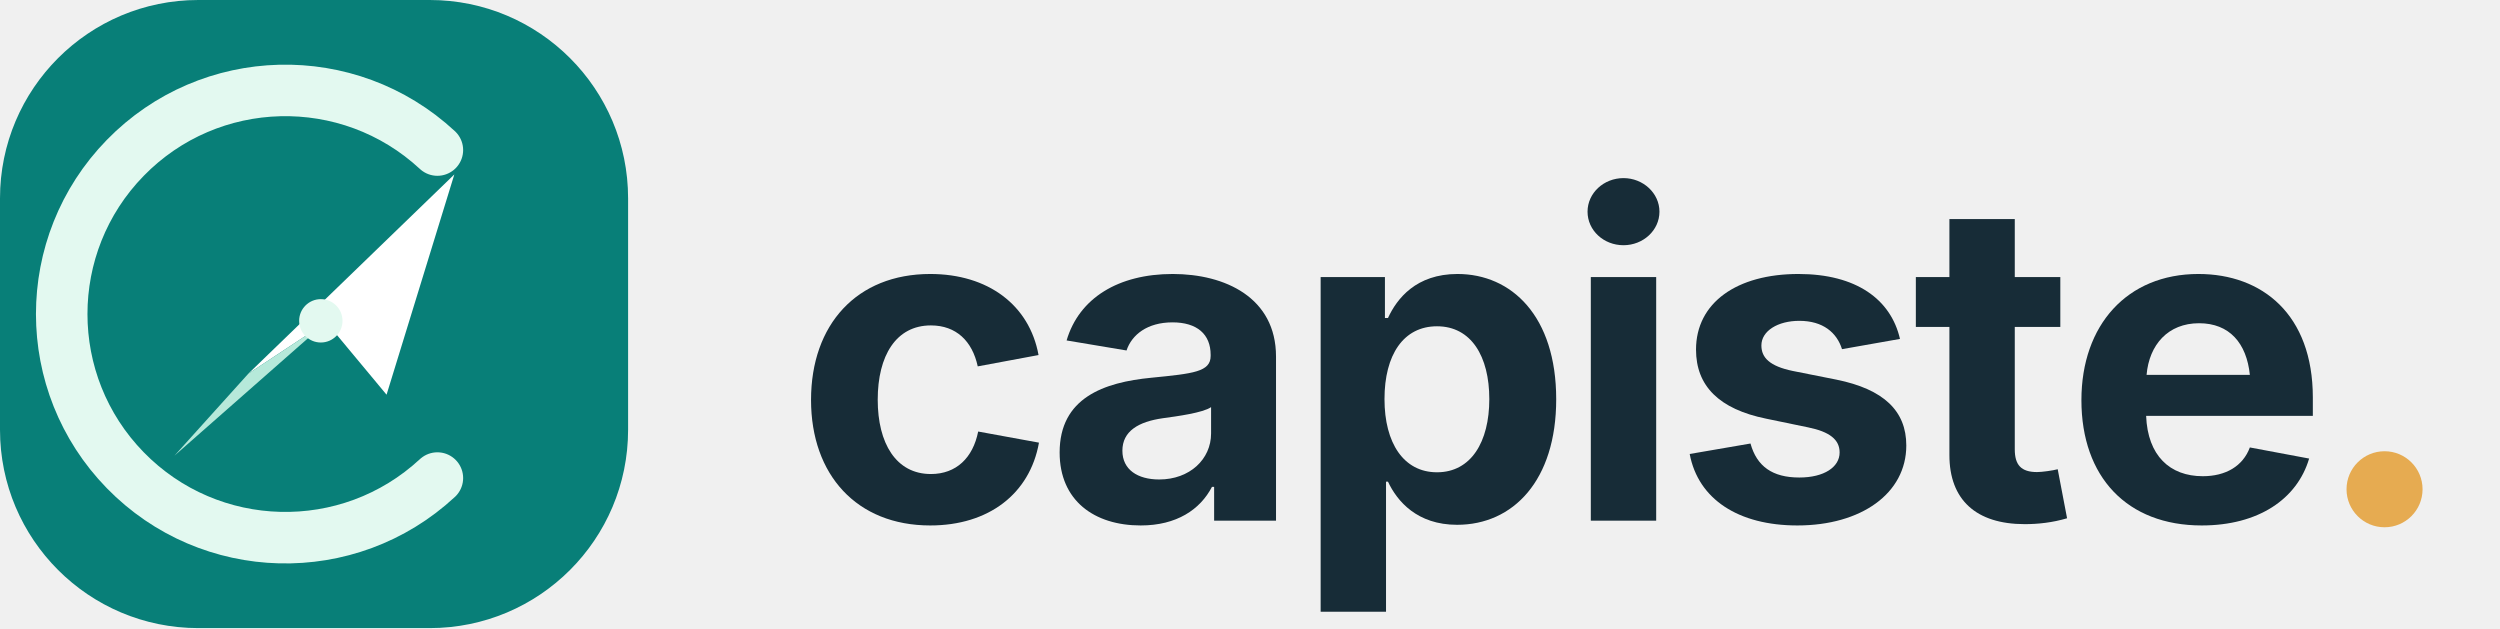
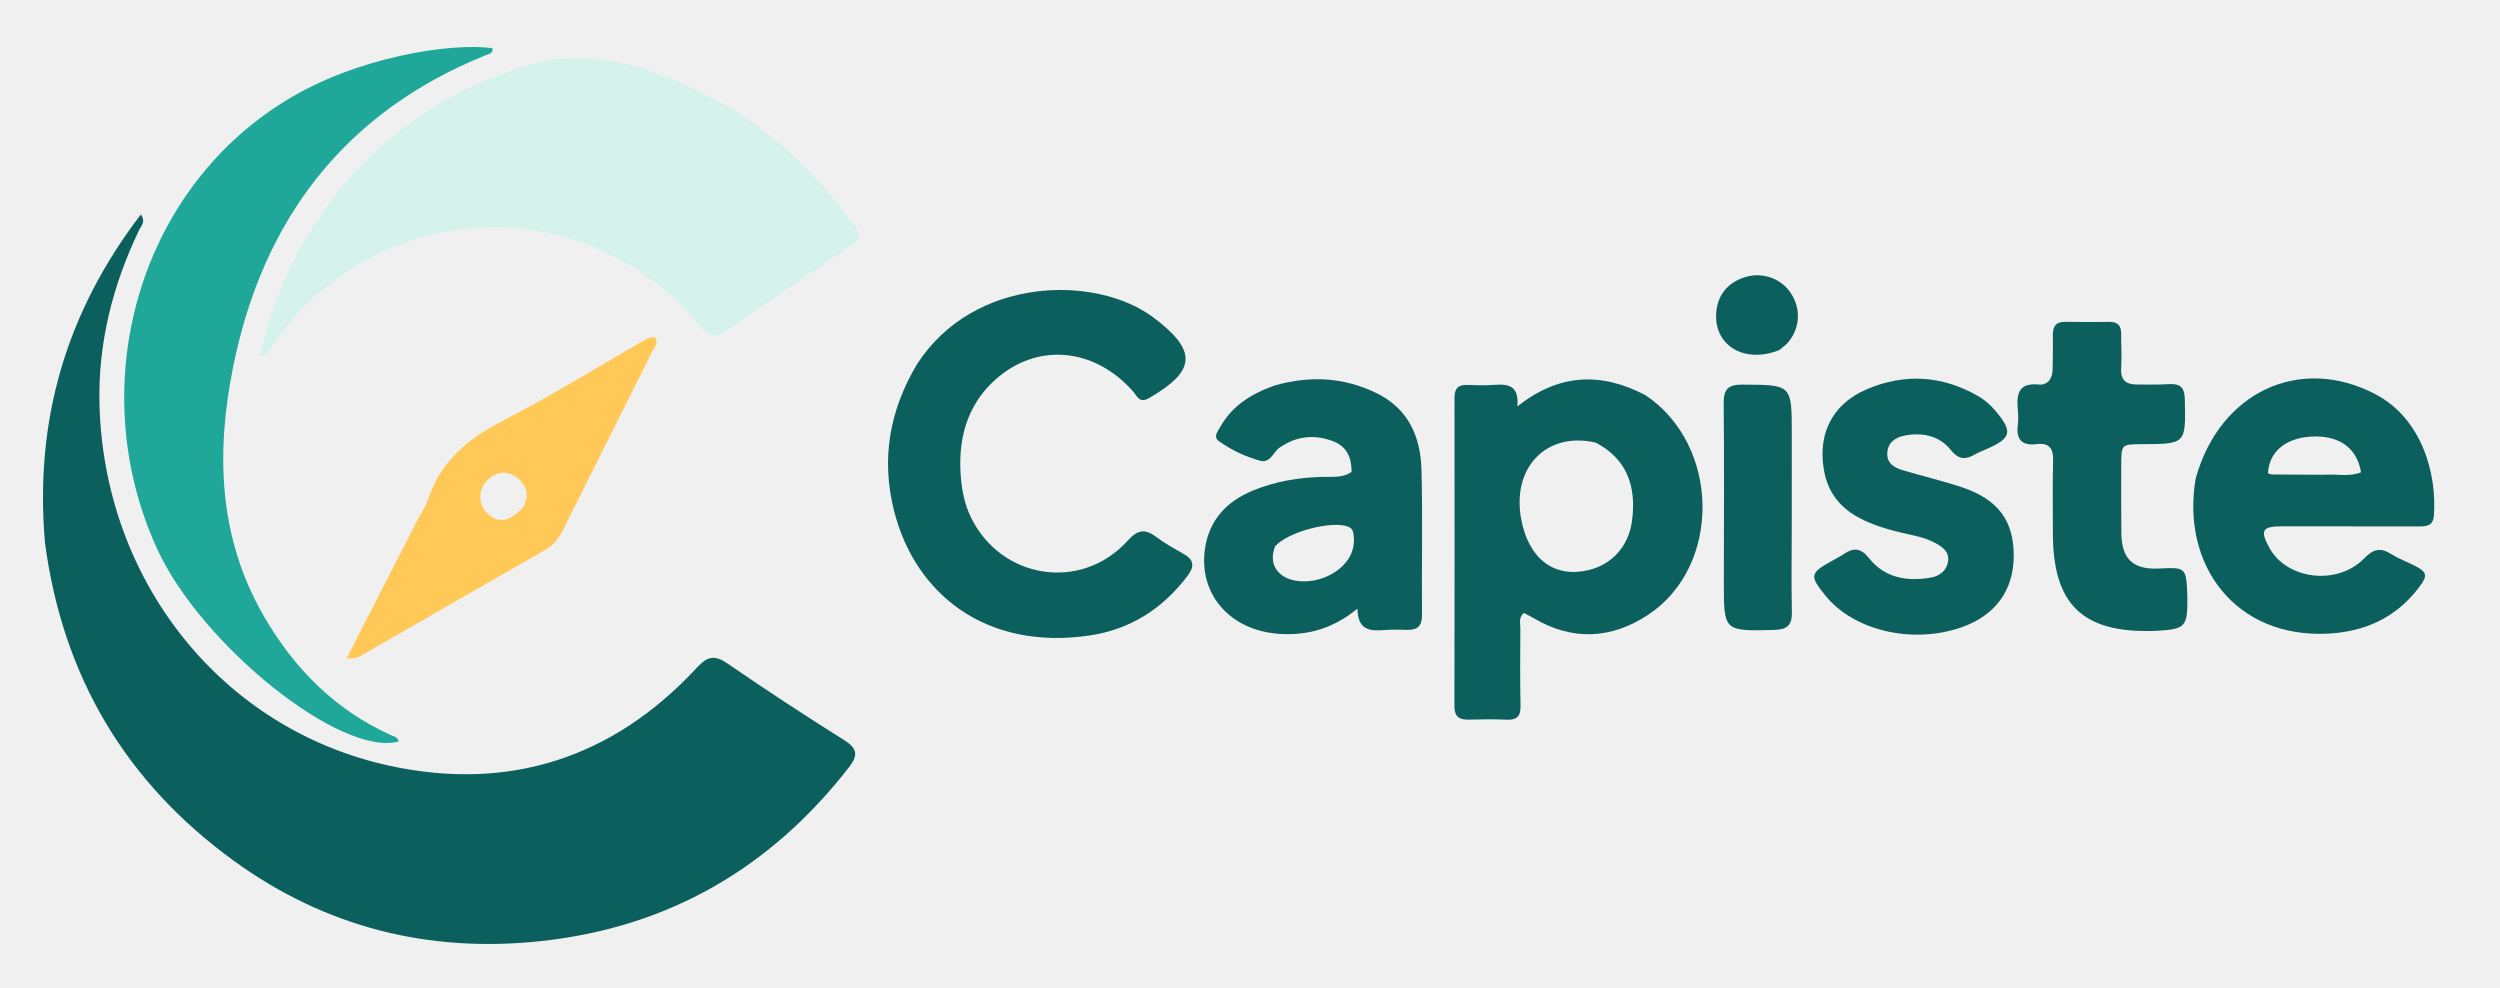
- <svg xmlns="http://www.w3.org/2000/svg" viewBox="0 0 302.5 76" role="img">
-   <g>
-     <rect x="0" y="0" width="76" height="76" rx="24" fill="#087F78" />
-     <g transform="translate(38 38) scale(.82) translate(-38 -38)">
-       <g transform="translate(-12 -12)">
-         <path d="M68.2 25.8A33 33 0 1 0 68.2 74.2" stroke="#E3F9F0" stroke-width="7.6" stroke-linecap="round" fill="none" />
-         <path d="M40.3 58.8 70.7 29.4 60.7 61.9 51.8 51.2Z" fill="#FFFFFF" />
-         <path d="M40.3 58.8 29.4 70.9 51.8 51.2Z" fill="#B6E9DA" />
-         <circle cx="51" cy="51" r="3.2" fill="#E3F9F0" />
-       </g>
-     </g>
-   </g>
-   <g transform="translate(96 63)" fill="#172C37">
-     <g transform="scale(0.0263672 -0.0263672)">
-       <path transform="translate(0.00 0)" d="M628 -22C896 -22 1085 123 1127 358L848 409C824 288 747 214 631 214C471 214 387 355 387 555C387 757 471 896 631 896C747 896 821 824 846 708L1125 760C1083 990 893 1132 628 1132C291 1132 81 900 81 554C81 210 291 -22 628 -22Z" />
-       <path transform="translate(1153.80 0)" d="M440 -22C605 -22 713 51 767 155H777V0H1061V753C1061 1024 827 1132 587 1132C337 1132 157 1021 100 827L375 781C399 853 470 910 586 910C698 910 761 856 761 761V756C761 683 682 675 490 656C270 635 68 563 68 313C68 92 227 -22 440 -22ZM525 189C426 189 356 234 356 321C356 411 430 454 541 470C607 479 726 495 763 521V400C763 282 665 189 525 189Z" />
-       <path transform="translate(2291.60 0)" d="M128 -418H428V179H437C479 89 571 -19 754 -19C1012 -19 1209 185 1209 557C1209 939 1004 1132 756 1132C566 1132 478 1019 437 930H423V1118H128ZM662 222C509 222 421 356 421 558C421 761 508 892 662 892C819 892 902 754 902 558C902 361 818 222 662 222Z" />
-       <path transform="translate(3531.40 0)" d="M128 0H428V1118H128ZM278 1264C368 1264 443 1332 443 1418C443 1503 368 1572 278 1572C187 1572 113 1503 113 1418C113 1332 187 1264 278 1264Z" />
-       <path transform="translate(4035.20 0)" d="M572 -22C865 -22 1072 125 1072 345C1072 504 968 603 752 647L551 687C445 709 407 748 407 804C407 871 483 917 581 917C690 917 753 863 777 787L1043 834C1001 1016 842 1132 577 1132C294 1132 107 1000 107 785C107 618 213 512 429 468L622 428C720 408 766 372 766 313C766 246 695 198 581 198C458 198 386 249 357 354L78 306C117 98 302 -22 572 -22Z" />
-       <path transform="translate(5131.00 0)" d="M683 1118H474V1384H174V1118H20V889H174V301C174 96 296 -16 520 -16C580 -16 647 -9 714 11L671 236C649 230 599 223 576 223C503 223 474 256 474 327V889H683Z" />
-       <path transform="translate(5829.80 0)" d="M633 -22C893 -22 1071 99 1126 285L854 336C822 250 743 204 638 204C487 204 385 298 378 481H1143V565C1143 947 910 1132 618 1132C291 1132 81 898 81 553C81 200 291 -22 633 -22ZM380 669C392 807 478 906 621 906C760 906 839 815 854 669Z" />
-     </g>
-   </g>
-   <circle cx="288.53" cy="59.2" r="4.6" fill="#E6AB51" />
+ <svg xmlns="http://www.w3.org/2000/svg" viewBox="126 228 790 312" aria-label="Capiste — symbole boussole et nom" role="img">
+   <path fill="#0B5F5D" d=" M140.214,399.528   C136.851,360.801 146.947,326.55 170.52,295.765   C172.113,298.116 170.665,299.249 170.073,300.472   C161.606,317.997 156.925,336.497 157.44,355.94   C158.904,411.269 195.708,458.442 249.228,470.008   C286.874,478.143 319.782,467.541 346.198,438.998   C349.675,435.241 351.909,434.922 356.043,437.769   C368.109,446.081 380.388,454.097 392.789,461.902   C396.975,464.536 397.205,466.692 394.273,470.462   C369.51,502.304 337.303,520.993 297.119,525.368   C261.56,529.239 228.862,521.041 199.889,500.012   C165.83,475.292 145.835,441.858 140.214,399.528  z" />
+   <path fill="#D6F3EB" d=" M218.573,310.66   C234.503,280.038 258.537,259.618 291.108,249.088   C309.762,243.058 326.978,247.725 343.818,255.363   C364.608,264.792 381.441,279.146 394.802,297.613   C398.656,302.939 398.585,303.172 393.193,306.826   C380.646,315.328 368.037,323.745 355.637,332.458   C352.092,334.949 350.132,334.456 347.436,331.218   C315.192,292.478 259.913,289.148 223.381,323.696   C219.148,327.7 215.576,332.342 212.193,337.106   C211.287,338.382 210.814,340.2 208.101,340.521   C210.571,330.104 213.818,320.33 218.573,310.66  z" />
+   <path fill="#1FA79A" d=" M216.054,259.961   C238.418,246.005 268.508,241.426 281.604,243.213   C281.905,244.87 280.555,245.012 279.543,245.42   C234.853,263.455 209.153,297.267 199.735,343.623   C194.233,370.706 194.907,397.614 209.322,422.607   C218.906,439.224 231.788,452.224 249.397,460.253   C250.397,460.709 251.736,460.831 251.959,462.301   C233.761,467.31 189.536,431.819 175.609,401.36   C152.41,350.623 169.154,288.869 216.054,259.961  z" />
+   <path fill="#0B5F5D" d=" M645.962,352.877   C669.66,368.726 670.074,406.969 646.774,422.302   C635.122,429.969 622.804,430.592 610.51,423.264   C609.536,422.684 608.506,422.196 607.548,421.69   C605.796,423.147 606.442,424.938 606.431,426.506   C606.377,434.67 606.32,442.836 606.488,450.996   C606.554,454.205 605.47,455.562 602.188,455.421   C598.197,455.249 594.191,455.291 590.195,455.402   C587.147,455.487 585.587,454.476 585.594,451.132   C585.661,418.644 585.666,386.156 585.621,353.668   C585.617,350.607 586.939,349.514 589.849,349.637   C592.676,349.757 595.526,349.826 598.342,349.607   C602.734,349.266 606.099,349.972 605.47,356.441   C618.551,346.095 631.824,345.461 645.962,352.877  M630.266,367.866   C614.692,364.258 603.574,375.76 606.727,392.217   C609.119,404.697 617.159,410.727 627.975,408.152   C635.43,406.377 640.592,400.601 641.683,392.817   C643.314,381.168 639.698,372.828 630.266,367.866  z" />
+   <path fill="#0B5F5D" d=" M415.855,342.965   C433.87,315.202 472.434,314.799 490.458,328.318   C504.362,338.747 504.136,345.118 489.084,353.803   C485.991,355.588 485.271,353.071 483.995,351.63   C471.816,337.878 453.749,336.095 440.479,348.012   C431.428,356.14 428.632,367.054 429.637,378.915   C430.001,383.199 430.848,387.45 432.793,391.442   C442.379,411.11 467.751,415.062 482.401,398.798   C485.708,395.127 488.021,395.144 491.545,397.792   C494.197,399.785 497.142,401.407 500.036,403.053   C503.231,404.87 503.578,406.888 501.334,409.871   C493.441,420.359 483.172,426.934 470.163,428.83   C437.575,433.578 415.159,415.752 408.51,389.375   C404.409,373.106 407.027,357.672 415.855,342.965  z" />
+   <path fill="#0B5F5D" d=" M819.823,379.243   C827.404,351.794 852.869,340.042 876.709,352.613   C891.339,360.328 896.097,377.703 895.114,390.967   C894.867,394.299 892.589,394.352 890.122,394.347   C875.791,394.32 861.46,394.316 847.129,394.316   C840.823,394.316 840.083,395.612 843.166,401.191   C848.686,411.182 864.635,413.131 873.07,404.456   C875.977,401.467 878.221,400.939 881.598,403.073   C883.697,404.4 886.067,405.299 888.311,406.398   C893.157,408.77 893.438,409.714 890.01,414.116   C882.895,423.251 873.254,427.583 861.901,428.215   C832.639,429.844 815.161,406.804 819.823,379.243  M860.475,378.023   C864.335,377.698 868.324,378.802 872.094,377.245   C870.772,369.369 864.985,365.389 856.049,365.978   C848.089,366.503 842.942,370.949 842.694,377.58   C843.15,377.701 843.621,377.93 844.093,377.935   C849.223,377.984 854.353,377.997 860.475,378.023  z" />
+   <path fill="#0B5F5D" d=" M529.038,349.735   C540.104,346.66 550.495,347.259 560.585,352.027   C570.878,356.892 574.892,365.776 575.18,376.352   C575.598,391.668 575.224,407.004 575.348,422.331   C575.377,425.851 573.895,427.143 570.593,427.036   C568.264,426.961 565.919,426.916 563.599,427.089   C559.154,427.422 555.061,427.375 554.947,420.343   C547.277,426.62 539.206,428.905 530.229,428.298   C514.806,427.257 504.697,415.9 506.77,401.429   C508.068,392.364 513.599,386.452 521.871,383.032   C529.029,380.073 536.555,378.847 544.288,378.688   C547.226,378.628 550.298,379.033 553.098,377.132   C553.133,372.764 551.693,369.186 547.455,367.513   C541.497,365.161 535.75,365.73 530.361,369.434   C528.29,370.857 527.451,374.529 524.11,373.571   C519.464,372.239 515.036,370.188 511.112,367.356   C509.338,366.076 510.791,364.336 511.596,362.91   C515.422,356.132 521.54,352.339 529.038,349.735  M528.903,400.654   C527.763,403.855 527.836,406.846 530.533,409.304   C533.846,412.323 540.7,412.521 546.054,409.797   C551.468,407.044 554.254,402.651 553.796,397.623   C553.675,396.29 553.617,395.058 552.03,394.425   C547.138,392.476 533.259,395.815 528.903,400.654  z" />
+   <path fill="#0B5F5D" d=" M702.831,378.741   C699.722,366.19 704.535,355.809 715.959,350.979   C727.875,345.941 739.661,346.624 750.98,353.104   C753.015,354.269 754.802,355.75 756.333,357.548   C762.164,364.396 761.738,366.416 753.69,369.931   C752.47,370.464 751.212,370.941 750.066,371.606   C747.074,373.345 744.896,373.253 742.433,370.18   C738.803,365.65 733.483,364.594 727.925,365.631   C725.018,366.173 722.537,367.776 722.379,371.177   C722.226,374.478 724.661,375.81 727.314,376.602   C733.531,378.457 739.87,379.931 746.016,381.99   C757.419,385.812 762.373,392.601 762.343,403.677   C762.313,414.544 756.548,422.45 745.919,426.2   C730.464,431.652 711.827,427.335 702.834,416.219   C697.765,409.952 697.912,409.134 704.772,405.302   C706.08,404.572 707.431,403.9 708.667,403.062   C711.795,400.938 714.063,401.168 716.639,404.412   C721.601,410.661 728.616,411.799 736.084,410.533   C738.822,410.068 741.092,408.462 741.58,405.444   C742.066,402.438 739.933,400.904 737.691,399.663   C735.501,398.45 733.123,397.727 730.657,397.189   C725.294,396.018 719.947,394.764 714.947,392.375   C709.129,389.595 704.735,385.552 702.831,378.741  z" />
+   <path fill="#FFC857" d=" M257.7,392.743   C259.028,390.203 260.511,388.098 261.283,385.759   C265.312,373.544 274.139,366.432 285.29,360.739   C299.656,353.404 313.377,344.805 327.406,336.804   C329.098,335.839 330.711,334.529 332.894,334.563   C334.326,336.374 332.792,337.713 332.125,339.05   C322.765,357.826 313.338,376.569 303.957,395.335   C302.668,397.914 301.131,400.142 298.518,401.635   C279.294,412.626 260.114,423.692 240.9,434.699   C239.642,435.419 238.429,436.47 235.577,435.923   C242.995,421.441 250.261,407.255 257.7,392.743  M291.526,388.006   C293.312,384.281 292.428,381.104 289.184,378.788   C286.502,376.872 283.588,376.844 280.849,378.977   C277.213,381.808 276.698,386.695 279.71,389.93   C283.112,393.584 287.056,393.143 291.526,388.006  z" />
+   <path fill="#0B5F5D" d=" M817.207,416.997   C817.278,425.967 816.527,426.777 808.078,427.303   C807.58,427.334 807.08,427.35 806.58,427.365   C784.096,428.057 774.716,418.978 774.713,396.519   C774.712,388.856 774.57,381.188 774.783,373.53   C774.891,369.644 773.505,367.861 769.592,368.341   C765.052,368.898 763.054,367.029 763.616,362.401   C763.816,360.759 763.771,359.062 763.628,357.409   C763.206,352.536 763.791,348.88 770.254,349.509   C773.165,349.792 774.621,347.506 774.641,344.561   C774.665,341.062 774.768,337.562 774.696,334.066   C774.639,331.26 775.555,329.639 778.67,329.7   C783.333,329.792 787.999,329.741 792.663,329.715   C795.161,329.7 796.304,330.898 796.289,333.382   C796.266,337.046 796.518,340.724 796.287,344.373   C796.049,348.147 797.871,349.516 801.279,349.513   C804.609,349.509 807.948,349.604 811.267,349.389   C814.789,349.16 816.313,350.271 816.4,354.116   C816.721,368.292 816.843,368.29 802.821,368.36   C796.331,368.392 796.32,368.392 796.315,375.085   C796.309,382.249 796.259,389.413 796.353,396.576   C796.461,404.716 800.113,408.054 808.256,407.656   C816.9,407.233 816.9,407.233 817.207,416.997  z" />
+   <path fill="#0B5F5D" d=" M692.194,394   C692.183,403.497 692.041,412.497 692.23,421.49   C692.317,425.639 690.636,426.965 686.625,427.063   C670.731,427.452 670.726,427.55 670.732,411.984   C670.738,393.157 670.878,374.328 670.686,355.503   C670.64,350.918 672.109,349.509 676.696,349.537   C692.185,349.633 692.192,349.47 692.206,365.009   C692.215,374.506 692.201,384.003 692.194,394  z" />
+   <path fill="#0B5F5D" d=" M688.234,338.627   C677.507,342.939 667.965,337.424 668.295,327.512   C668.496,321.464 671.796,317.24 677.678,315.503   C683.094,313.904 689.001,316.08 692.015,320.785   C695.127,325.643 694.816,331.589 691.131,336.083   C690.407,336.966 689.428,337.639 688.234,338.627  z" />
</svg>
